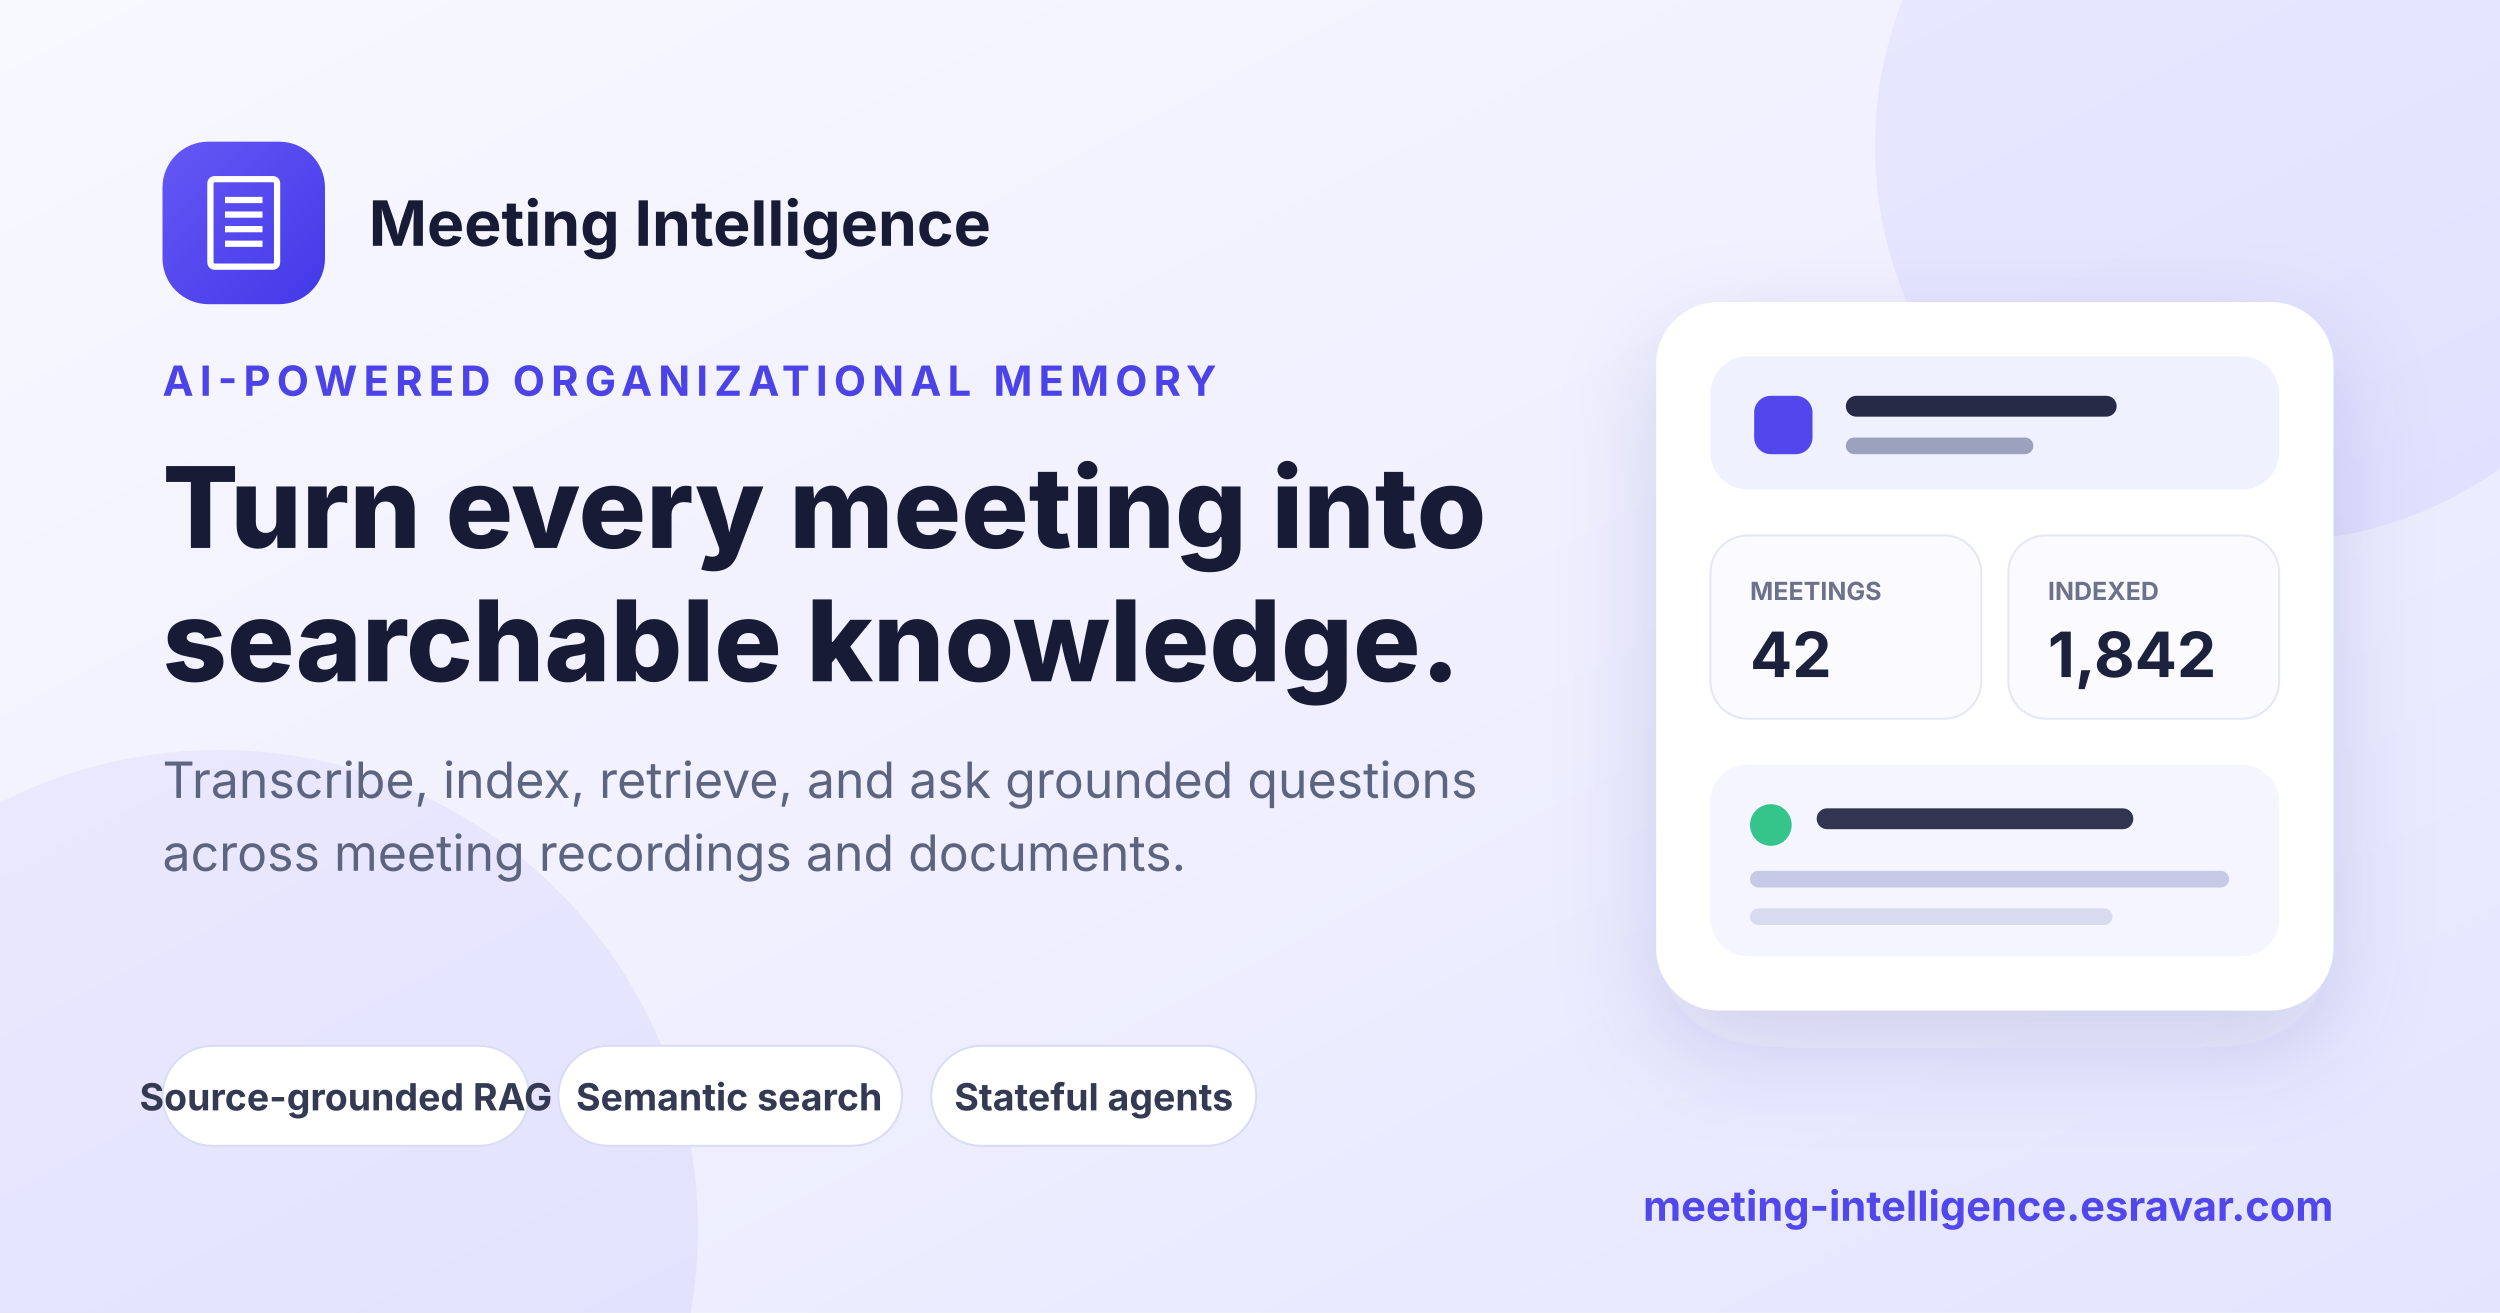
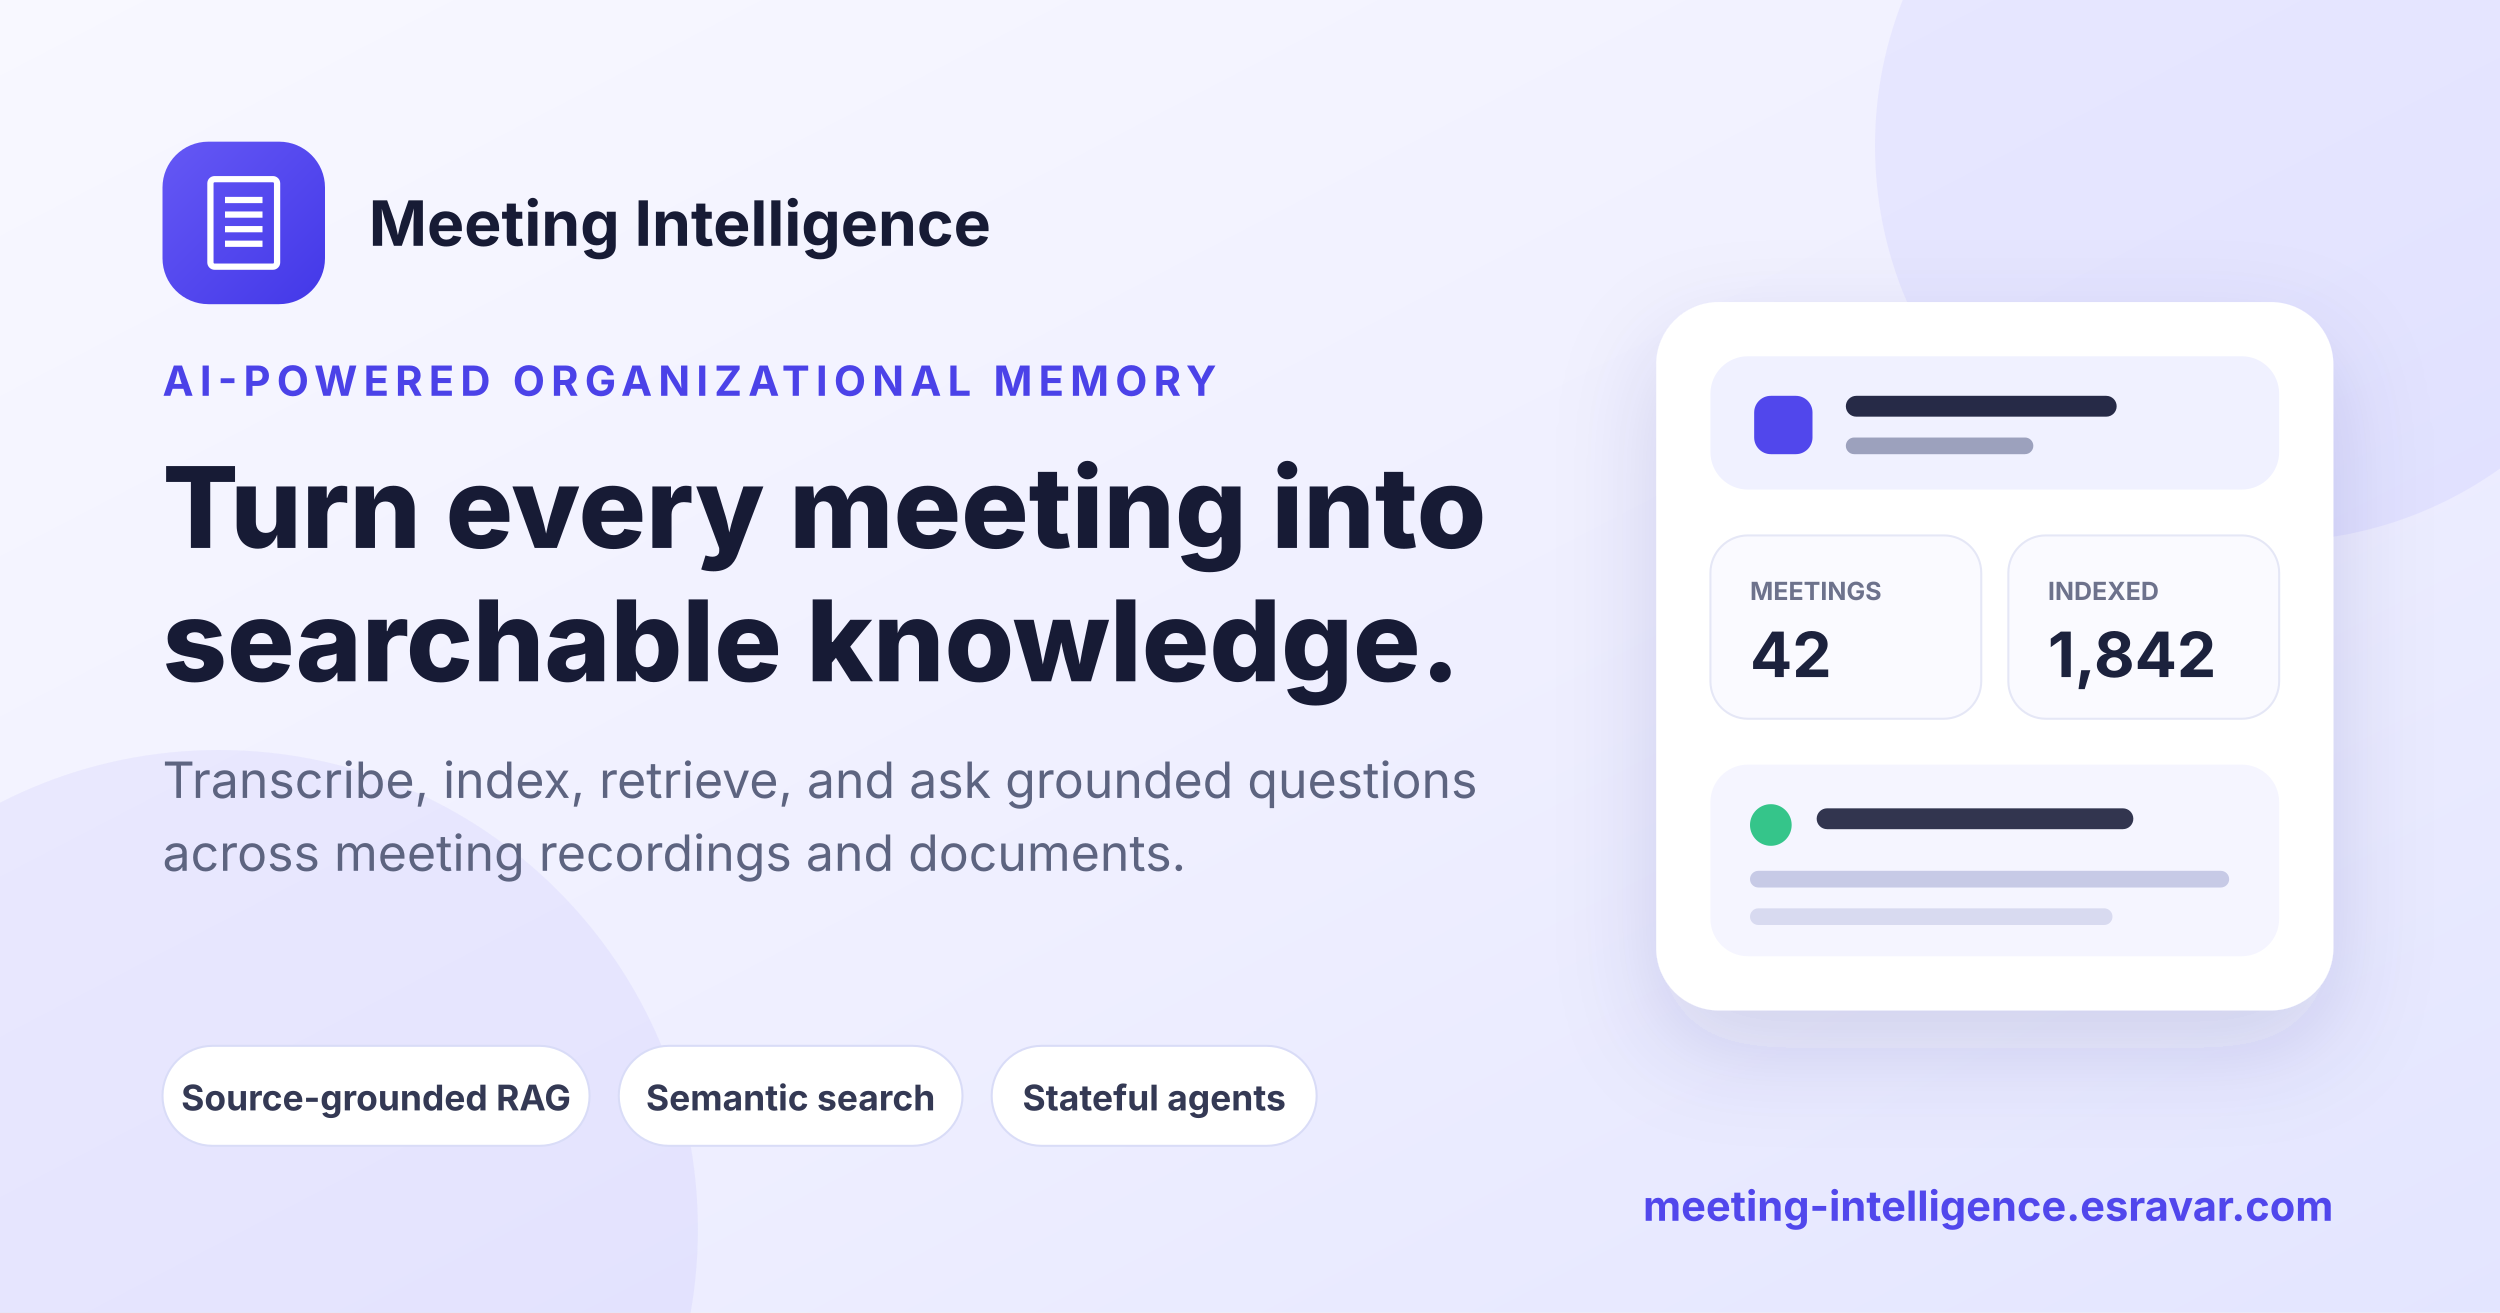
<svg xmlns="http://www.w3.org/2000/svg" width="1200" height="630" viewBox="0 0 1200 630">
  <defs>
    <linearGradient id="bg" x1="0" y1="0" x2="1" y2="1">
      <stop offset="0" stop-color="#f8f8ff" />
      <stop offset="0.55" stop-color="#efefff" />
      <stop offset="1" stop-color="#e3e5ff" />
    </linearGradient>
    <linearGradient id="brand" x1="0" y1="0" x2="1" y2="1">
      <stop offset="0" stop-color="#6558f5" />
      <stop offset="1" stop-color="#4338e8" />
    </linearGradient>
    <filter id="shadow" x="-20%" y="-20%" width="140%" height="140%">
      <feDropShadow dx="0" dy="18" stdDeviation="24" flood-color="#302e72" flood-opacity="0.14" />
    </filter>
  </defs>
  <rect width="1200" height="630" fill="url(#bg)" />
  <circle cx="1090" cy="70" r="190" fill="#6c63ff" opacity="0.08" />
  <circle cx="105" cy="590" r="230" fill="#4338e8" opacity="0.06" />
  <g transform="translate(78 68)">
    <rect width="78" height="78" rx="22" fill="url(#brand)" />
    <g transform="translate(23 18)" fill="none" stroke="#fff" stroke-width="3">
      <rect width="32" height="42" rx="2" />
      <path d="M7 10h18M7 17h18M7 24h18M7 31h18" />
    </g>
    <text x="99" y="50" fill="#171b35" font-family="Inter, Arial, sans-serif" font-size="30" font-weight="700">Meeting Intelligence</text>
  </g>
  <g transform="translate(78 190)">
    <text fill="#4b42e8" font-family="Inter, Arial, sans-serif" font-size="20" font-weight="700" letter-spacing="3">AI-POWERED ORGANIZATIONAL MEMORY</text>
    <text y="73" fill="#171b35" font-family="Inter, Arial, sans-serif" font-size="54" font-weight="760">Turn every meeting into</text>
    <text y="137" fill="#171b35" font-family="Inter, Arial, sans-serif" font-size="54" font-weight="760">searchable knowledge.</text>
    <text y="193" fill="#5d6480" font-family="Inter, Arial, sans-serif" font-size="24">Transcribe, index, retrieve, and ask grounded questions</text>
    <text y="228" fill="#5d6480" font-family="Inter, Arial, sans-serif" font-size="24">across meeting recordings and documents.</text>
  </g>
-   <g transform="translate(78 502)" font-family="Inter, Arial, sans-serif" font-size="18" font-weight="650">
-     <rect width="176" height="48" rx="24" fill="#fff" stroke="#d9dcf7" />
-     <text x="88" y="31" text-anchor="middle" fill="#343954">Source-grounded RAG</text>
-     <rect x="190" width="165" height="48" rx="24" fill="#fff" stroke="#d9dcf7" />
-     <text x="272" y="31" text-anchor="middle" fill="#343954">Semantic search</text>
-     <rect x="369" width="156" height="48" rx="24" fill="#fff" stroke="#d9dcf7" />
-     <text x="447" y="31" text-anchor="middle" fill="#343954">Stateful agents</text>
+   <g transform="translate(78 502)" font-family="Inter, Arial, sans-serif" font-size="17" font-weight="650">
+     <rect width="205" height="48" rx="24" fill="#fff" stroke="#d9dcf7" />
+     <text x="102.5" y="31" text-anchor="middle" fill="#343954">Source-grounded RAG</text>
+     <rect x="219" width="165" height="48" rx="24" fill="#fff" stroke="#d9dcf7" />
+     <text x="301.5" y="31" text-anchor="middle" fill="#343954">Semantic search</text>
+     <rect x="398" width="156" height="48" rx="24" fill="#fff" stroke="#d9dcf7" />
+     <text x="476" y="31" text-anchor="middle" fill="#343954">Stateful agents</text>
  </g>
  <g transform="translate(795 145)" filter="url(#shadow)">
    <rect width="325" height="340" rx="30" fill="#fff" />
    <rect x="26" y="26" width="273" height="64" rx="18" fill="#f0f1ff" />
    <rect x="47" y="45" width="28" height="28" rx="8" fill="#5147ec" />
    <rect x="91" y="45" width="130" height="10" rx="5" fill="#272c47" />
    <rect x="91" y="65" width="90" height="8" rx="4" fill="#9ca1bd" />
    <rect x="26" y="112" width="130" height="88" rx="18" fill="#fafaff" stroke="#e5e7f6" />
    <text x="45" y="143" fill="#6d728c" font-family="Inter, Arial, sans-serif" font-size="12" font-weight="700">MEETINGS</text>
    <text x="45" y="180" fill="#1d223c" font-family="Inter, Arial, sans-serif" font-size="30" font-weight="750">42</text>
    <rect x="169" y="112" width="130" height="88" rx="18" fill="#fafaff" stroke="#e5e7f6" />
    <text x="188" y="143" fill="#6d728c" font-family="Inter, Arial, sans-serif" font-size="12" font-weight="700">INDEXED</text>
    <text x="188" y="180" fill="#1d223c" font-family="Inter, Arial, sans-serif" font-size="30" font-weight="750">1,842</text>
    <rect x="26" y="222" width="273" height="92" rx="18" fill="#f5f5ff" />
    <circle cx="55" cy="251" r="10" fill="#34c58a" />
    <rect x="77" y="243" width="152" height="10" rx="5" fill="#303550" />
    <rect x="45" y="273" width="230" height="8" rx="4" fill="#c7cae6" />
    <rect x="45" y="291" width="174" height="8" rx="4" fill="#d8daf0" />
  </g>
  <text x="1120" y="586" text-anchor="end" fill="#5147ec" font-family="Inter, Arial, sans-serif" font-size="20" font-weight="700">meeting-intelligence.esravar.com</text>
</svg>
